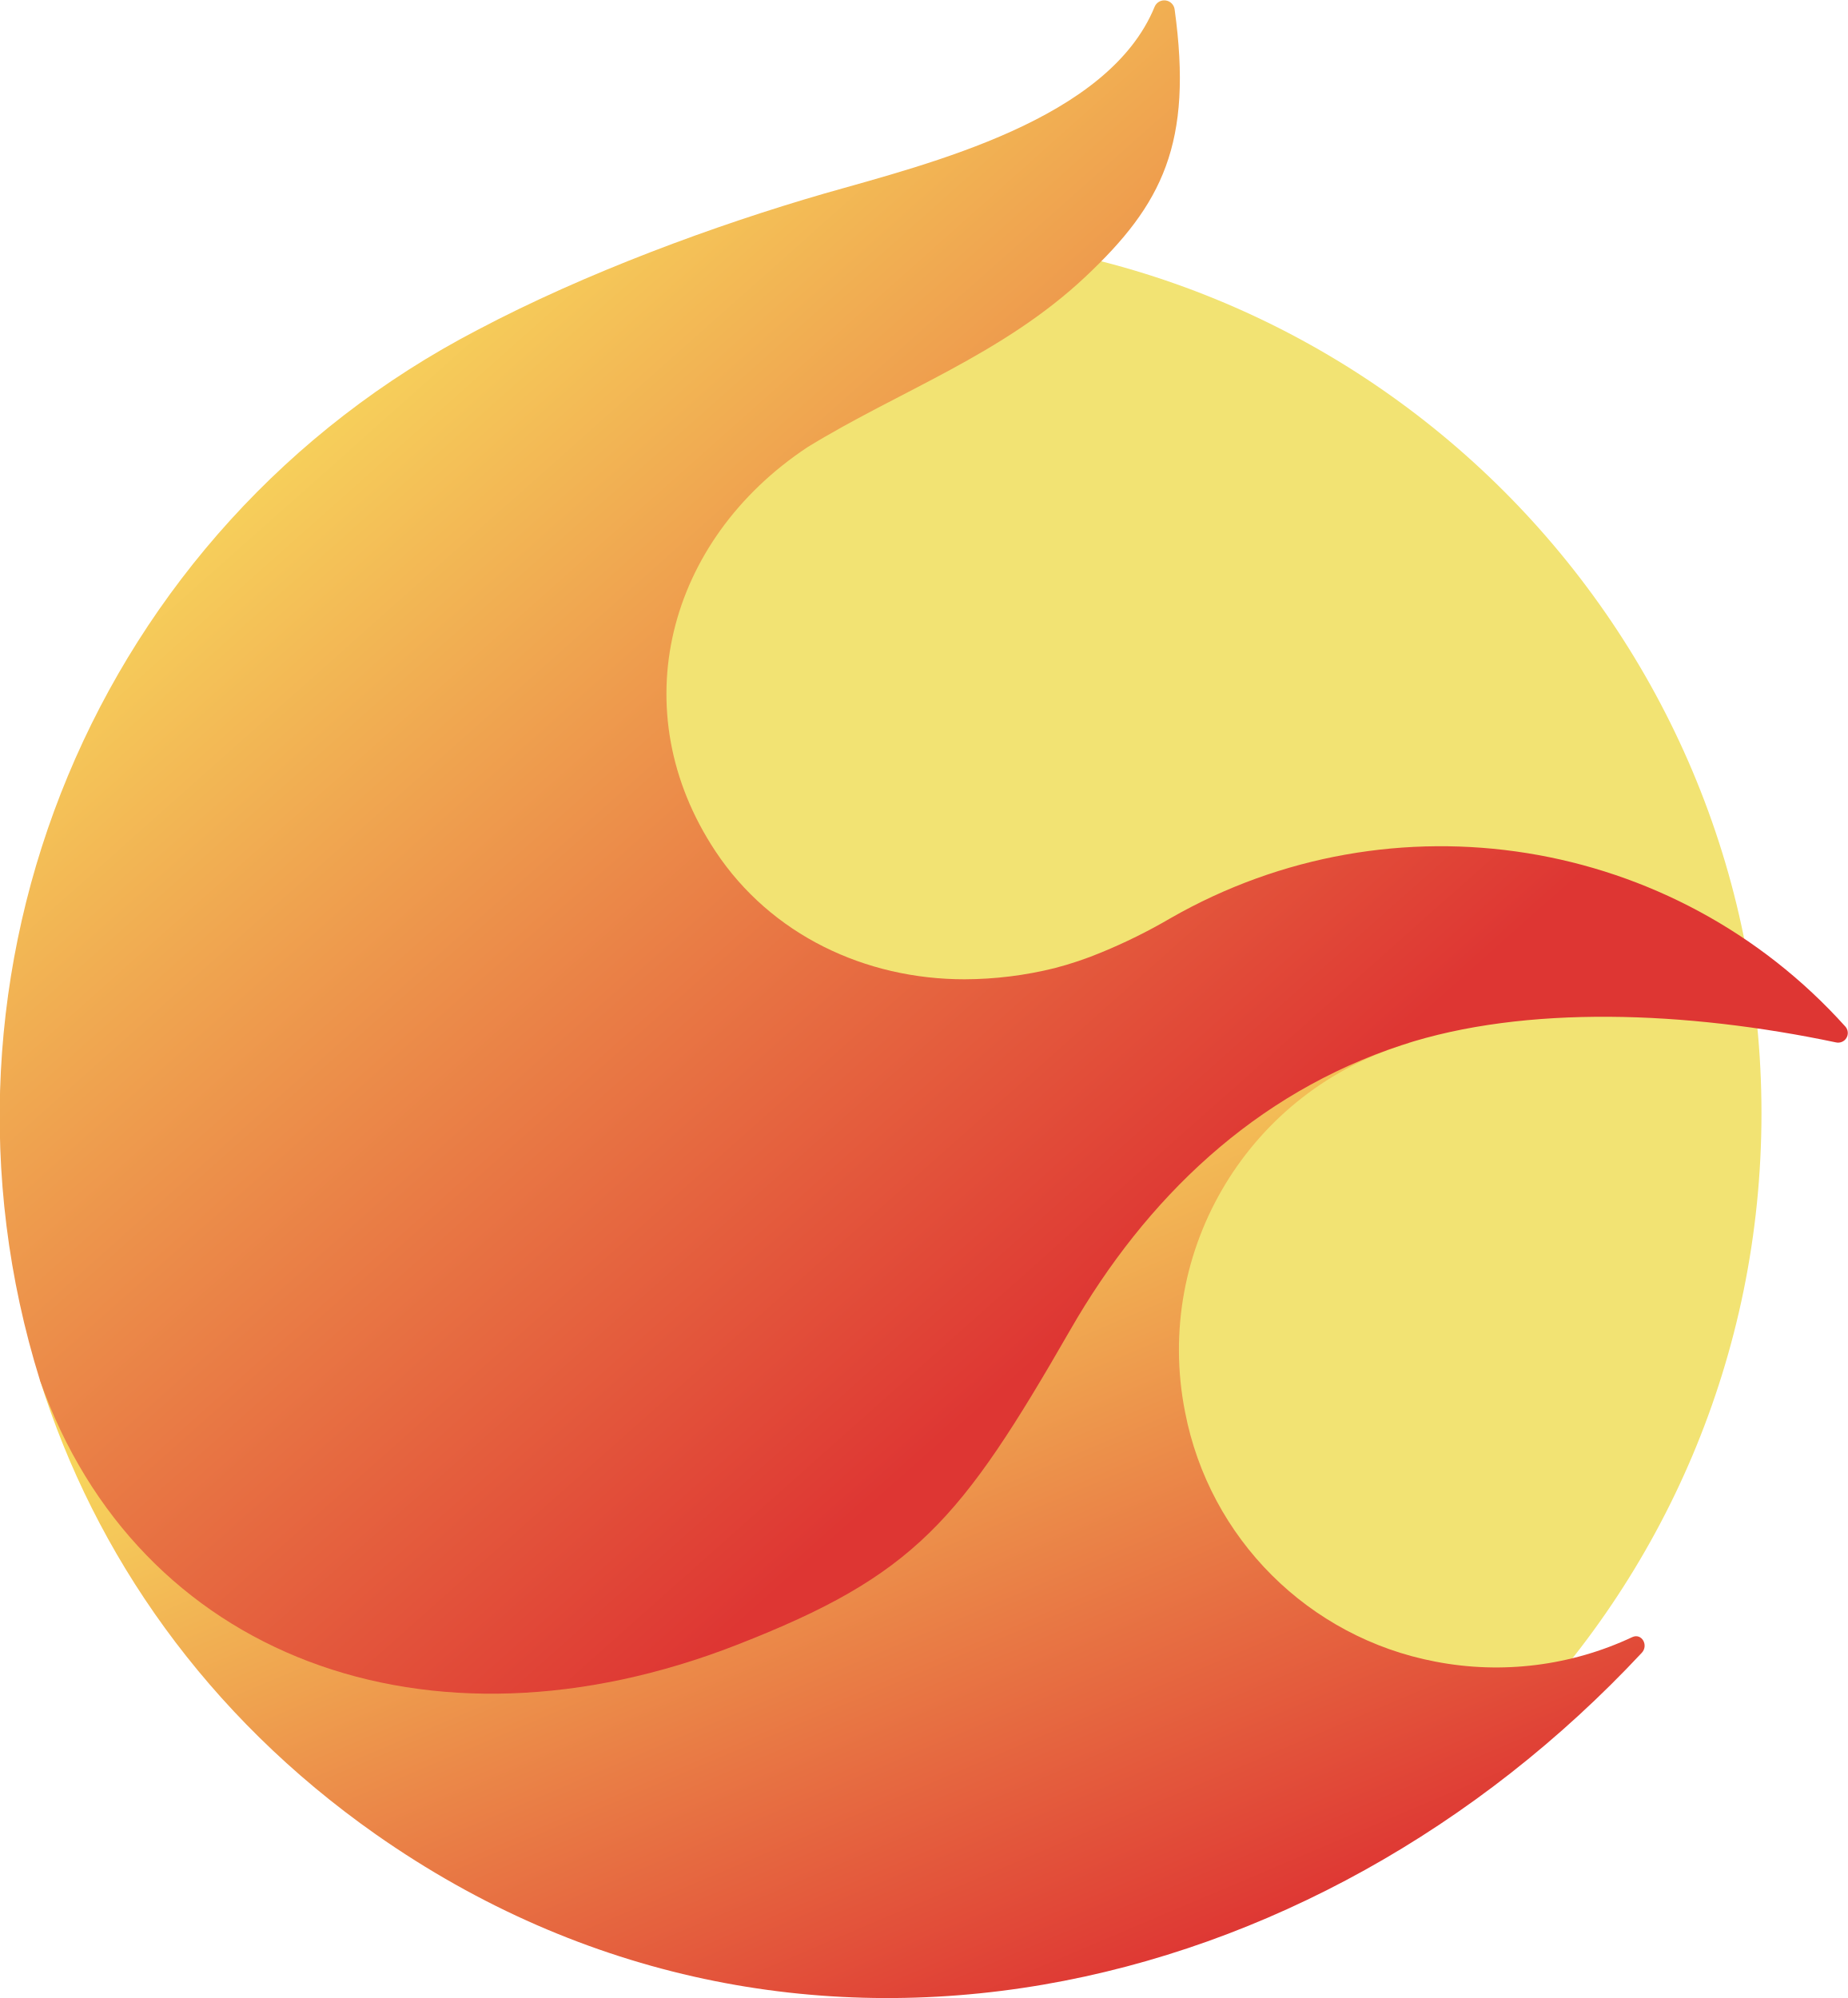
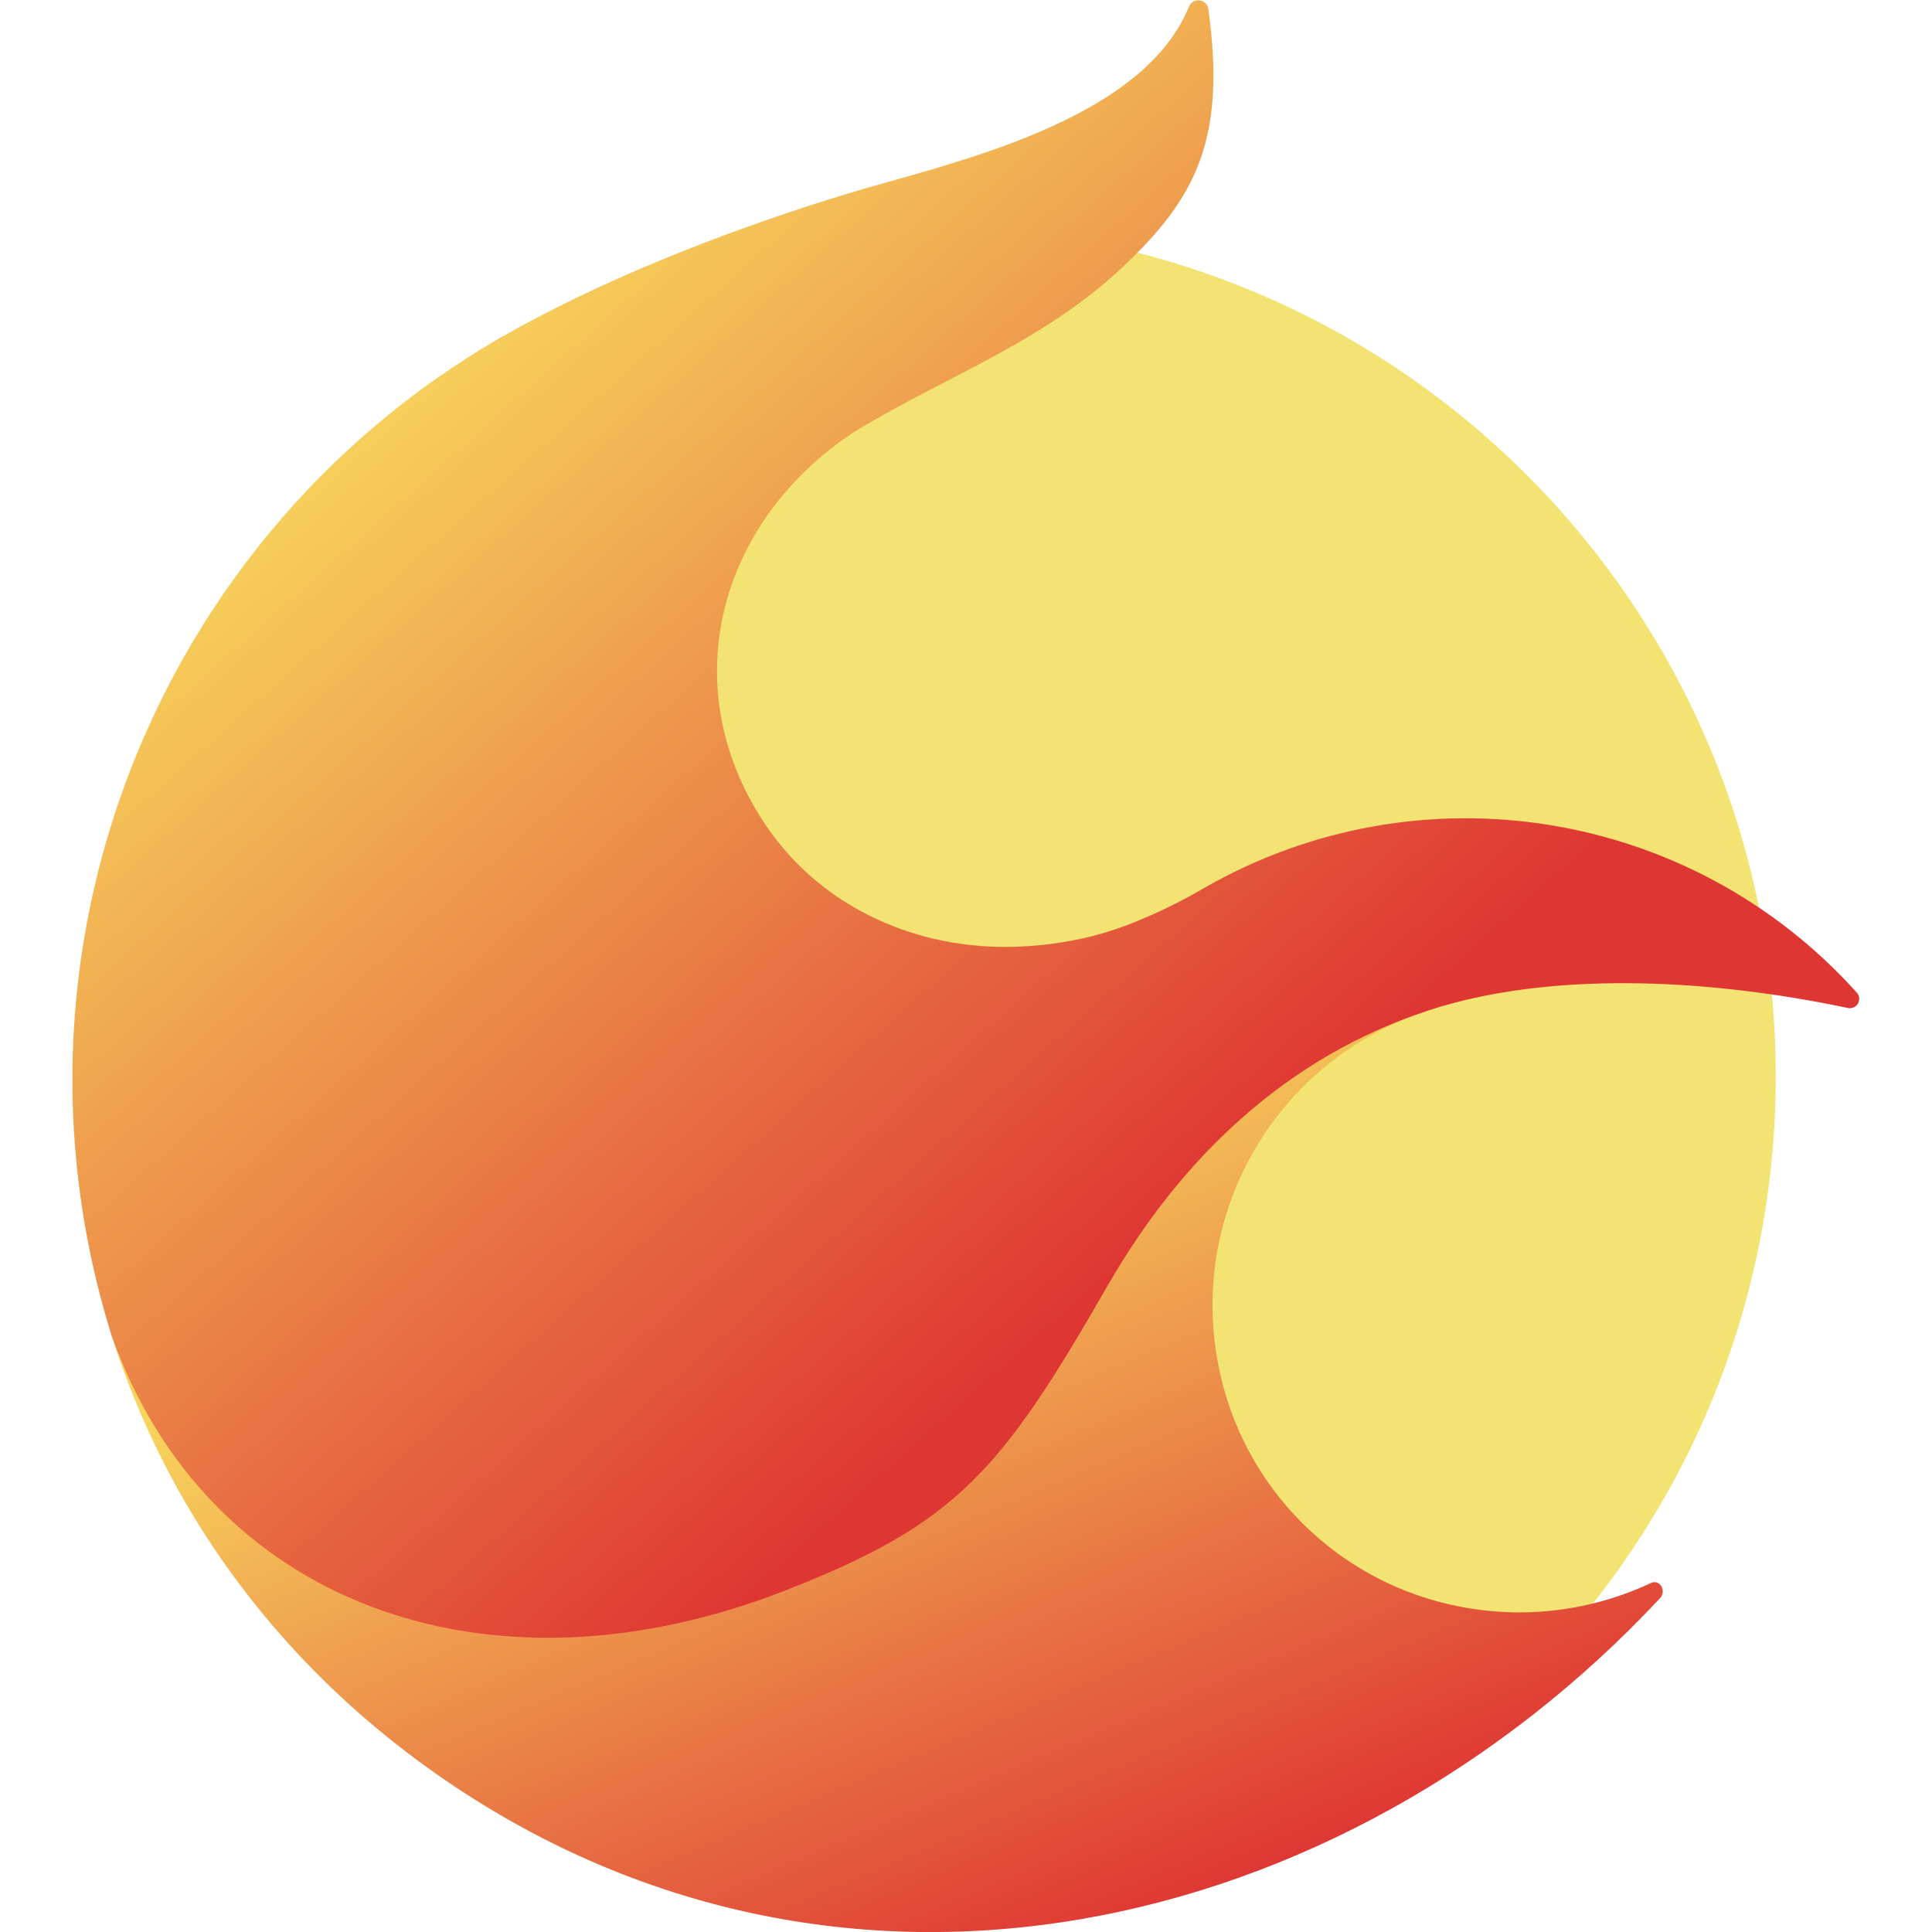
- <svg xmlns="http://www.w3.org/2000/svg" xmlns:xlink="http://www.w3.org/1999/xlink" viewBox="0 0 277.43 300">
-   <defs>
+ <svg xmlns="http://www.w3.org/2000/svg" xmlns:xlink="http://www.w3.org/1999/xlink" viewBox="0 0 300.0 300.0" width="300.0" height="300.0">
+   <rect width="300.0" height="300.0" fill="none" />
+   <defs transform="translate(11.285,0.0)">
    <linearGradient id="eb02f8e5-3128-479f-a28f-ac4d96c74535" x1="107.88" y1="180.59" x2="159.63" y2="302.5" gradientUnits="userSpaceOnUse">
      <stop offset="0" stop-color="#f7d45c" />
      <stop offset="1" stop-color="#de3633" />
    </linearGradient>
    <linearGradient id="b44de3ab-3e53-4c39-8dff-3838e27c7486" x1="46.6" y1="58.2" x2="167.36" y2="193.9" xlink:href="#eb02f8e5-3128-479f-a28f-ac4d96c74535" />
  </defs>
-   <g id="b79de8c2-049e-425a-99d6-94a4a70f5dbf" data-name="Layer 2">
+   <g id="b79de8c2-049e-425a-99d6-94a4a70f5dbf" data-name="Layer 2" transform="translate(11.285,0.0)">
    <g id="b2416af4-ebd2-430f-8205-47ebd4138157" data-name="Layer 6">
      <ellipse cx="132.59" cy="167.16" rx="131.86" ry="132.03" fill="#f2e373" />
      <path d="M186.17,153.48,6,207.22c8.22,26.19,25,50.35,50.42,68.21,62.74,44,141,25.28,190.06-27.26,1.05-1.13,0-3-1.42-2.36a48.06,48.06,0,0,1-29.58,3.68A47.28,47.28,0,0,1,177.91,212a48,48,0,0,1,33.6-55.37Z" fill-rule="evenodd" fill="url(#eb02f8e5-3128-479f-a28f-ac4d96c74535)" />
      <path d="M165.36,143a82.69,82.69,0,0,0,10.33-5.11,81.64,81.64,0,0,1,101.38,16.28,1.45,1.45,0,0,1-1.42,2.35c-22.46-4.73-46.67-5.66-65.11.37C188.31,164.18,172,180,160.71,199.63c-16.54,28.78-23.35,36.92-50.07,47.34-46.56,18.18-90,1.71-104.63-39.68A133.12,133.12,0,0,1,71.69,49.54C87.82,41,107.38,33.8,123.76,29.06,139.55,24.55,166.42,18,173.35,1a1.57,1.57,0,0,1,3,.43c2.77,20.09-1.83,29.24-13.36,40.09-12.5,11.77-27.93,17.13-41.77,25.63-21.11,14-27.8,39.57-13.8,60.68,8.32,12.55,22.49,19.21,37.38,19.21a56.82,56.82,0,0,0,13.55-1.68A52.56,52.56,0,0,0,165.36,143Z" fill-rule="evenodd" fill="url(#b44de3ab-3e53-4c39-8dff-3838e27c7486)" />
    </g>
  </g>
</svg>
